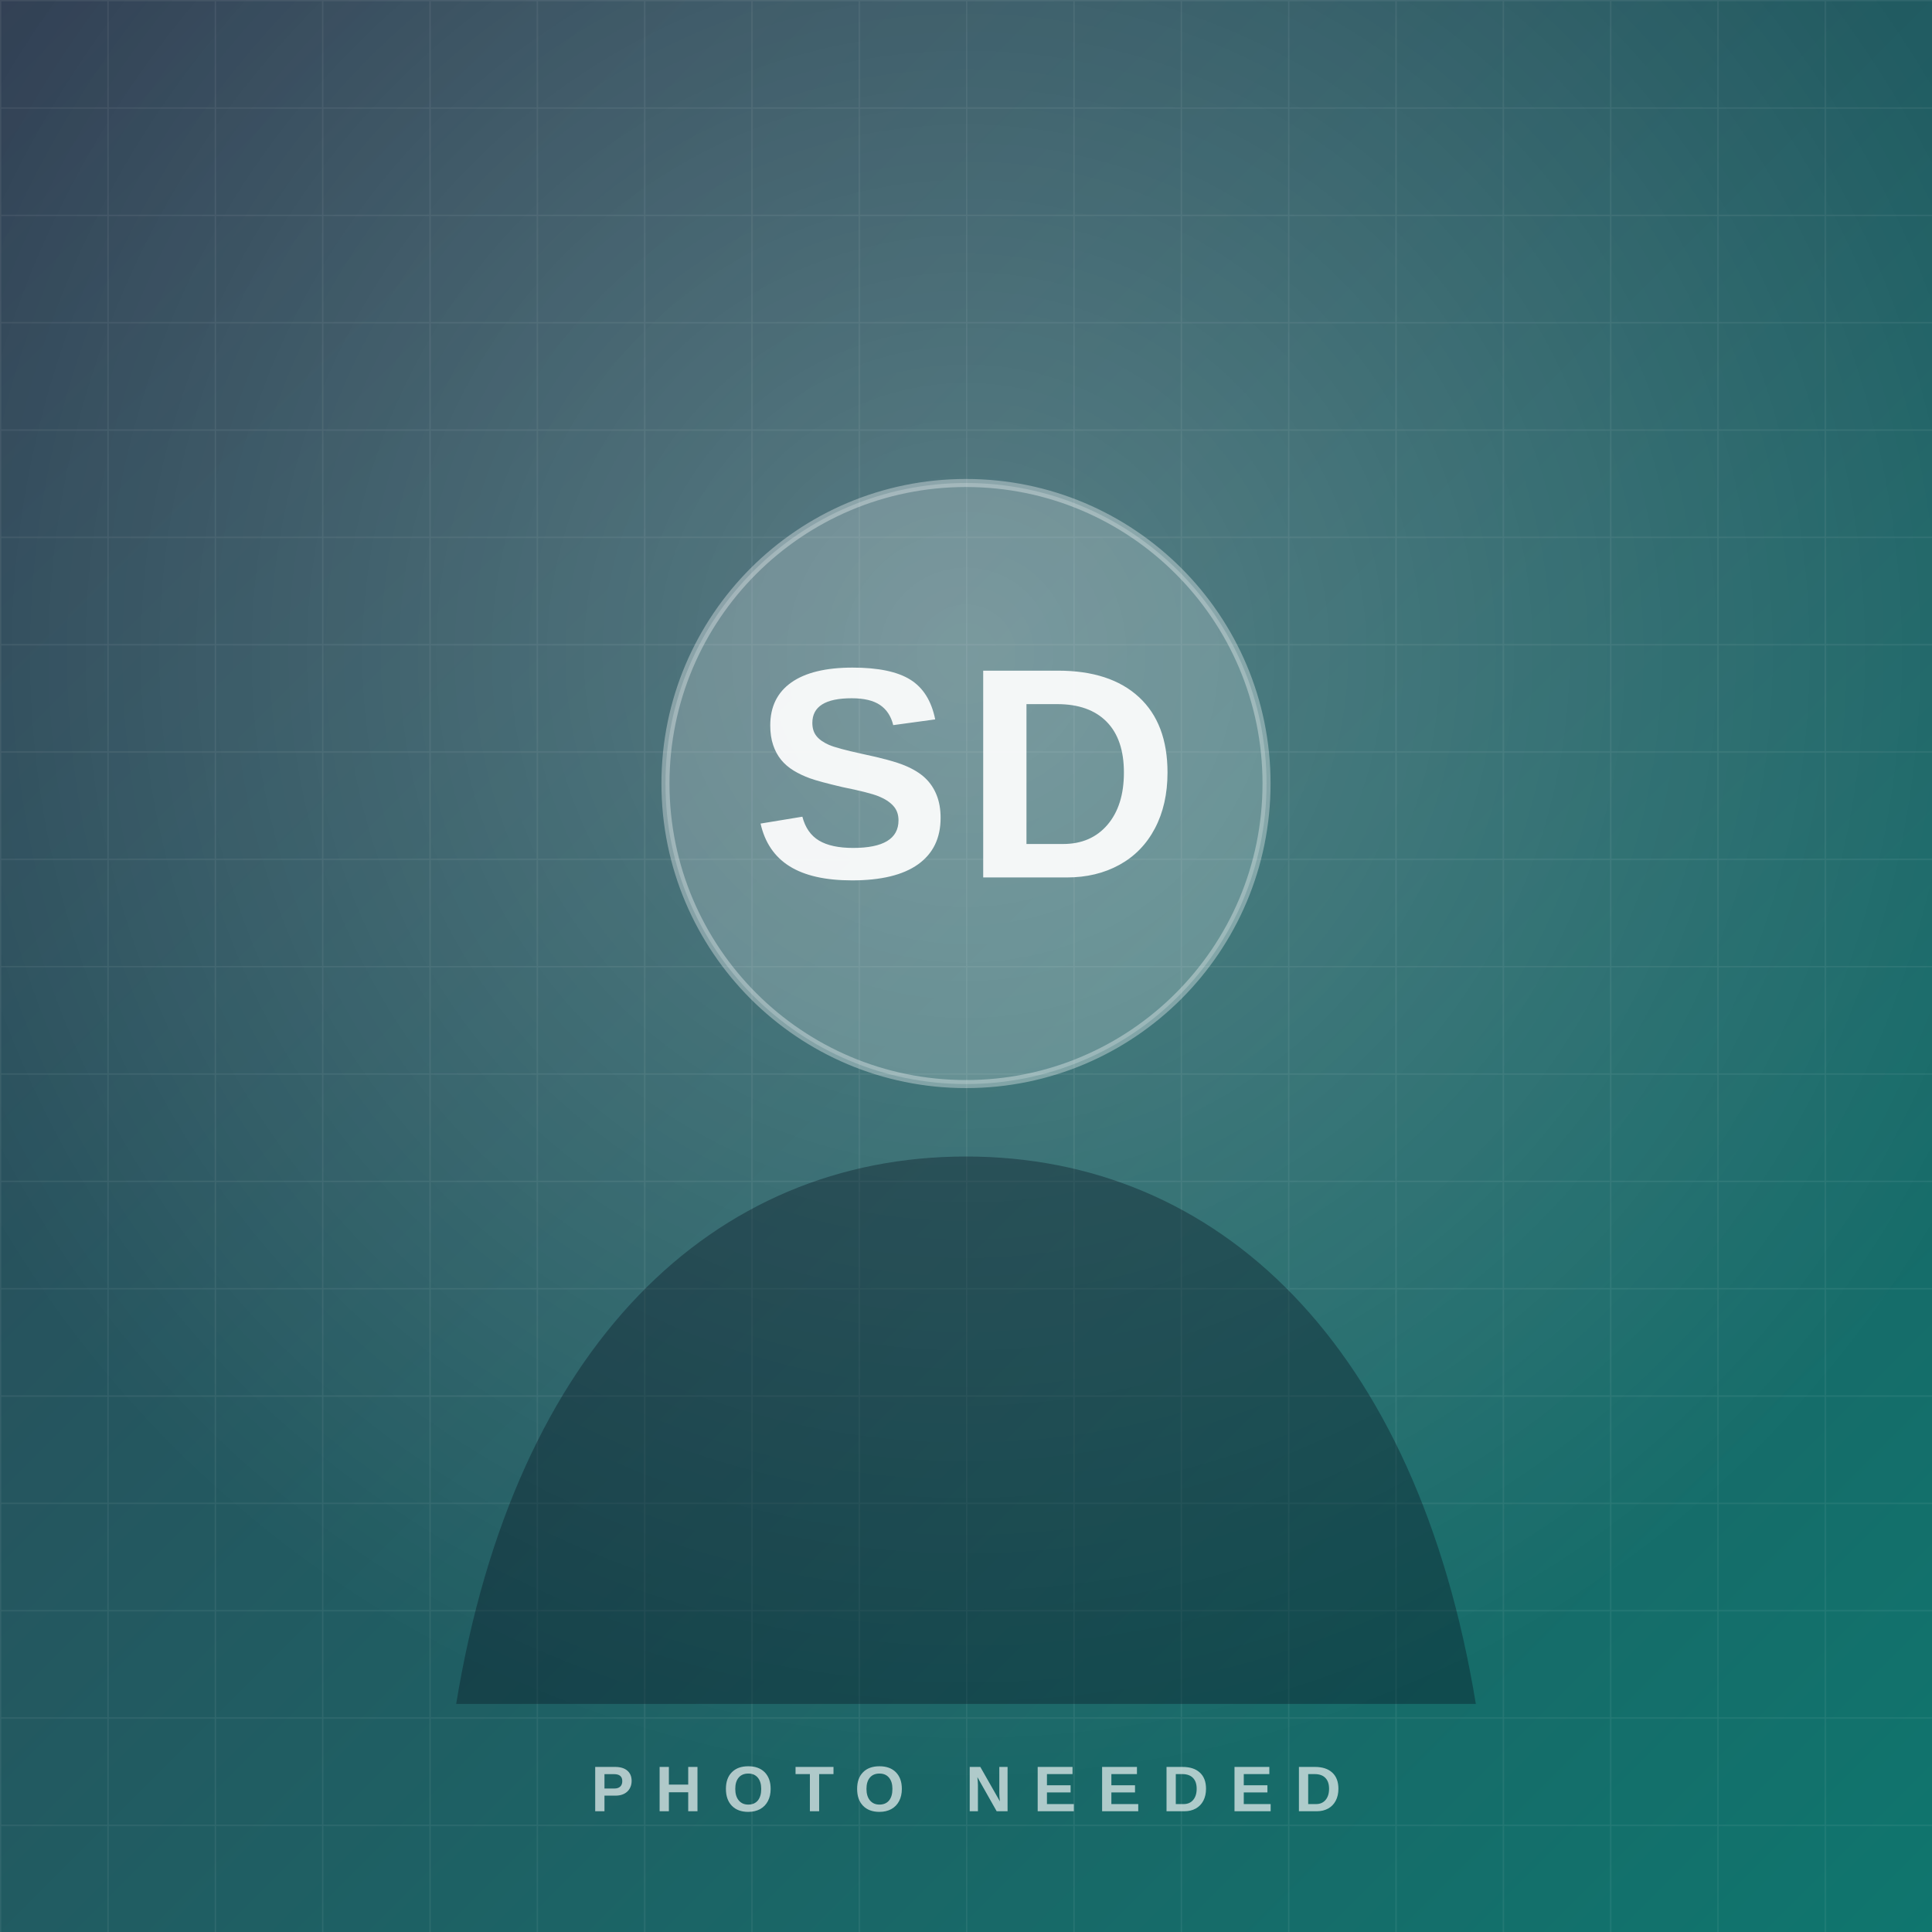
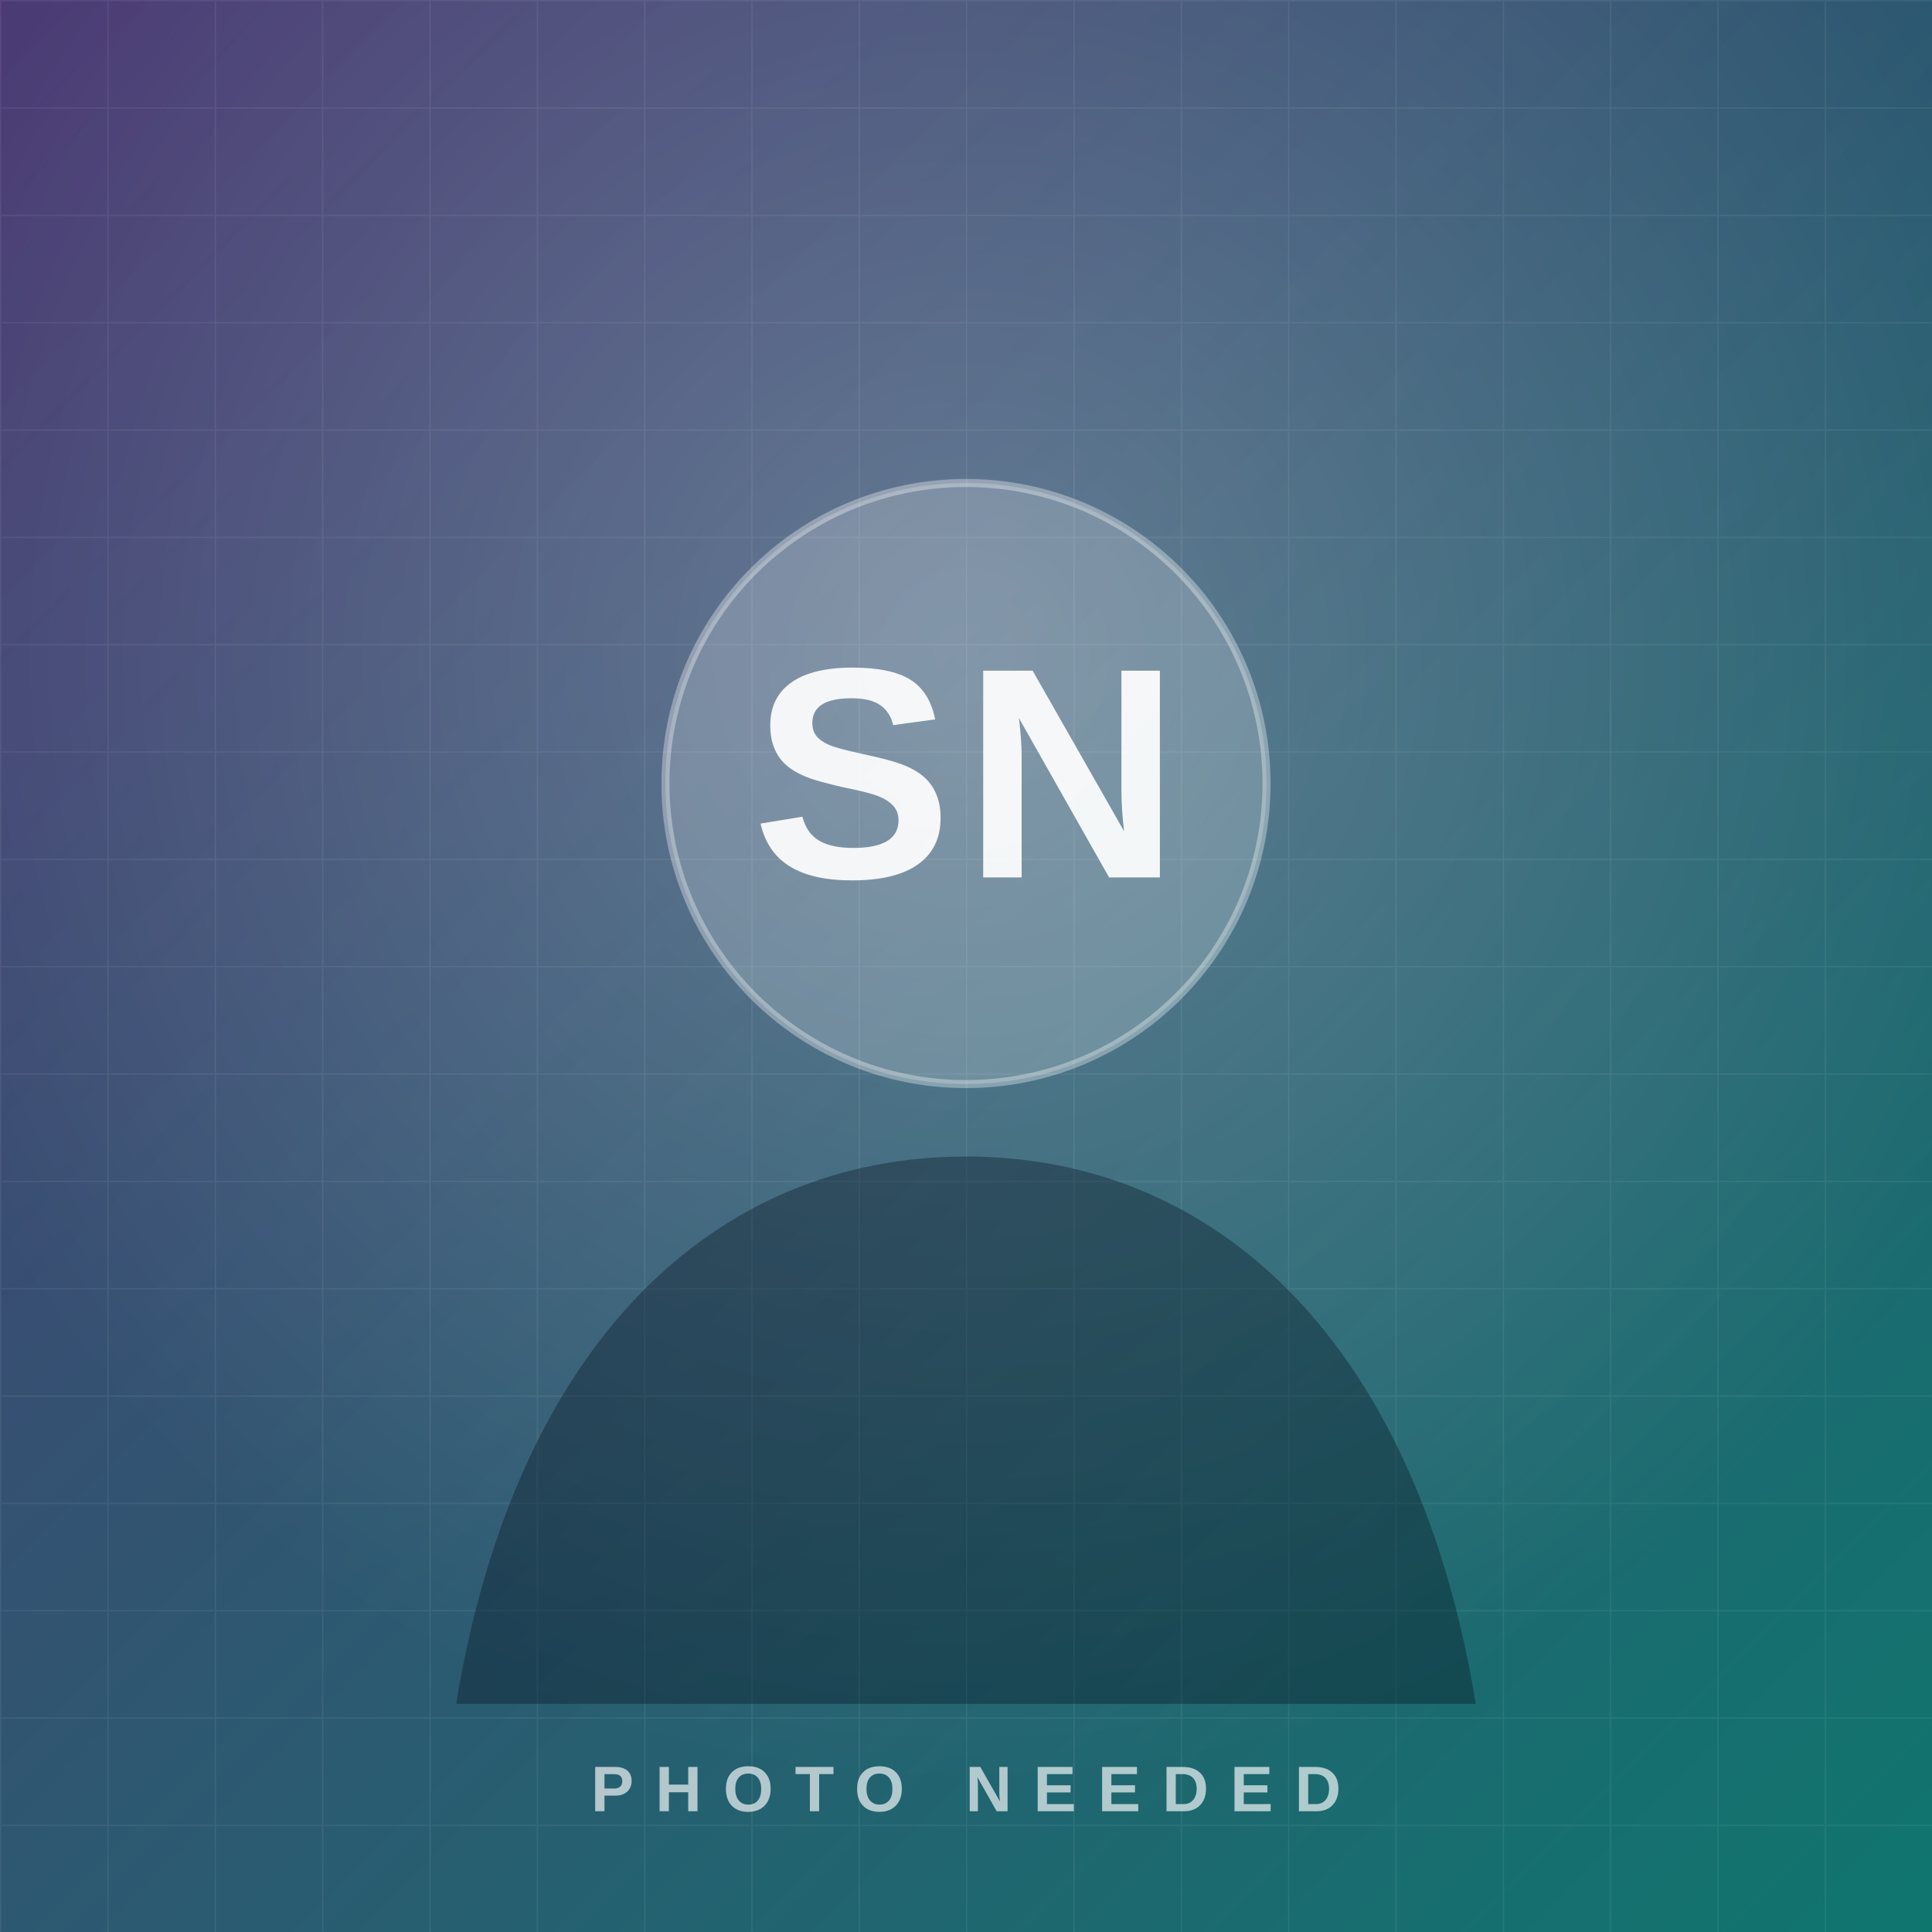
- <svg xmlns="http://www.w3.org/2000/svg" width="720" height="720" viewBox="0 0 720 720" role="img" aria-label="Sadat placeholder avatar">
+ <svg xmlns="http://www.w3.org/2000/svg" width="720" height="720" viewBox="0 0 720 720" role="img" aria-label="Sohan placeholder avatar">
  <defs>
    <linearGradient id="bg" x1="0" y1="0" x2="1" y2="1">
-       <stop offset="0" stop-color="#334155" />
+       <stop offset="0" stop-color="#4c3a74" />
      <stop offset="1" stop-color="#0f766e" />
    </linearGradient>
    <radialGradient id="glow" cx="50%" cy="34%" r="58%">
      <stop offset="0" stop-color="#ffffff" stop-opacity=".24" />
      <stop offset="1" stop-color="#ffffff" stop-opacity="0" />
    </radialGradient>
    <pattern id="grid" width="40" height="40" patternUnits="userSpaceOnUse">
      <path d="M40 0H0V40" fill="none" stroke="#ffffff" stroke-opacity=".07" stroke-width="1" />
    </pattern>
  </defs>
  <rect width="720" height="720" fill="url(#bg)" />
  <rect width="720" height="720" fill="url(#grid)" />
  <rect width="720" height="720" fill="url(#glow)" />
  <circle cx="360" cy="292" r="112" fill="#ffffff" fill-opacity=".2" />
  <circle cx="360" cy="292" r="112" fill="none" stroke="#ffffff" stroke-opacity=".34" stroke-width="3" />
  <path d="M170 635c22-134 96-204 190-204s168 70 190 204" fill="#06121f" fill-opacity=".36" />
-   <text x="360" y="327" text-anchor="middle" font-family="Arial Black, Arial, sans-serif" font-size="112" font-weight="900" fill="#ffffff" fill-opacity=".92" letter-spacing="4">SD</text>
+   <text x="360" y="327" text-anchor="middle" font-family="Arial Black, Arial, sans-serif" font-size="112" font-weight="900" fill="#ffffff" fill-opacity=".92" letter-spacing="4">SN</text>
  <text x="360" y="675" text-anchor="middle" font-family="Arial, Helvetica, sans-serif" font-size="24" font-weight="700" fill="#ffffff" fill-opacity=".65" letter-spacing="8">PHOTO NEEDED</text>
</svg>
